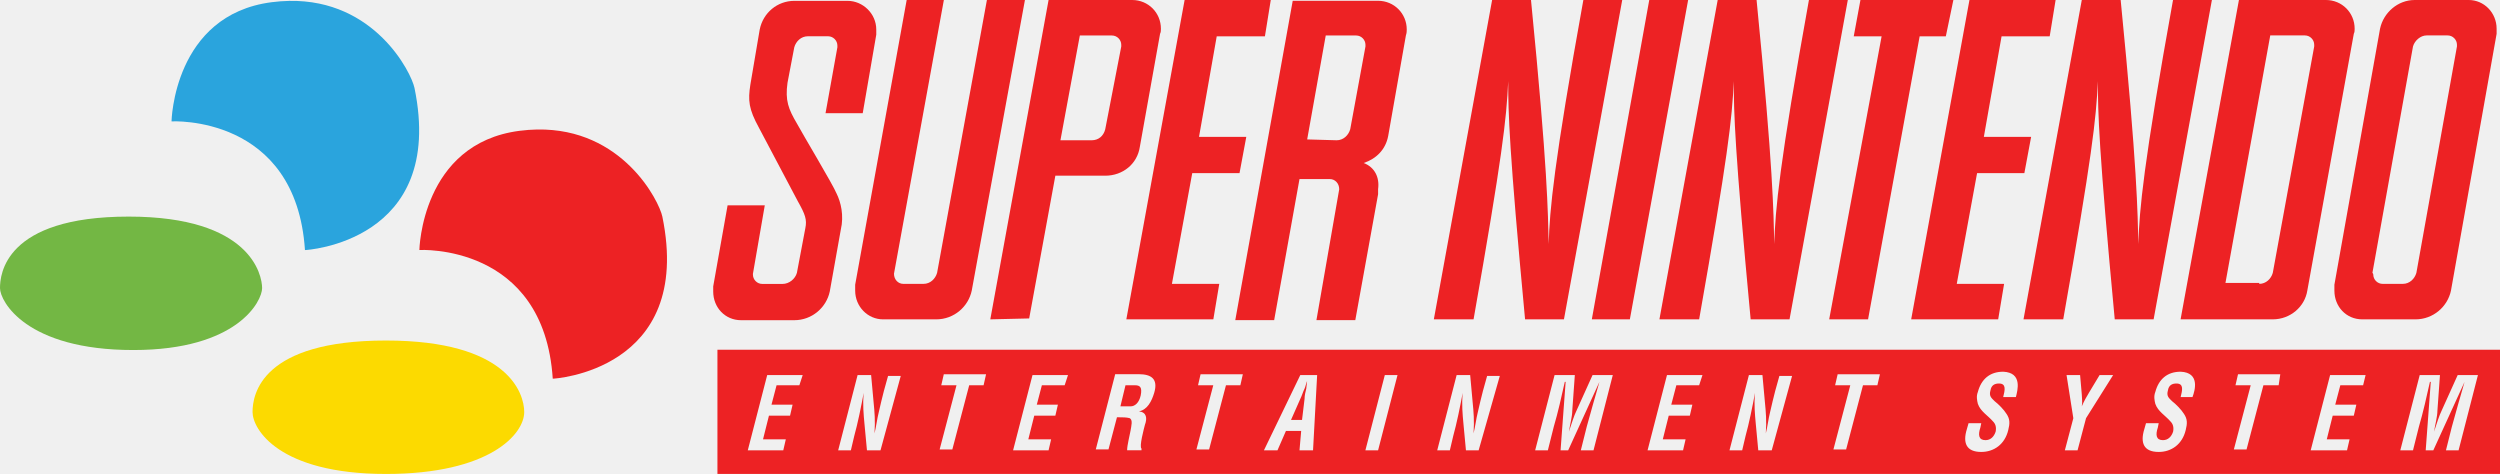
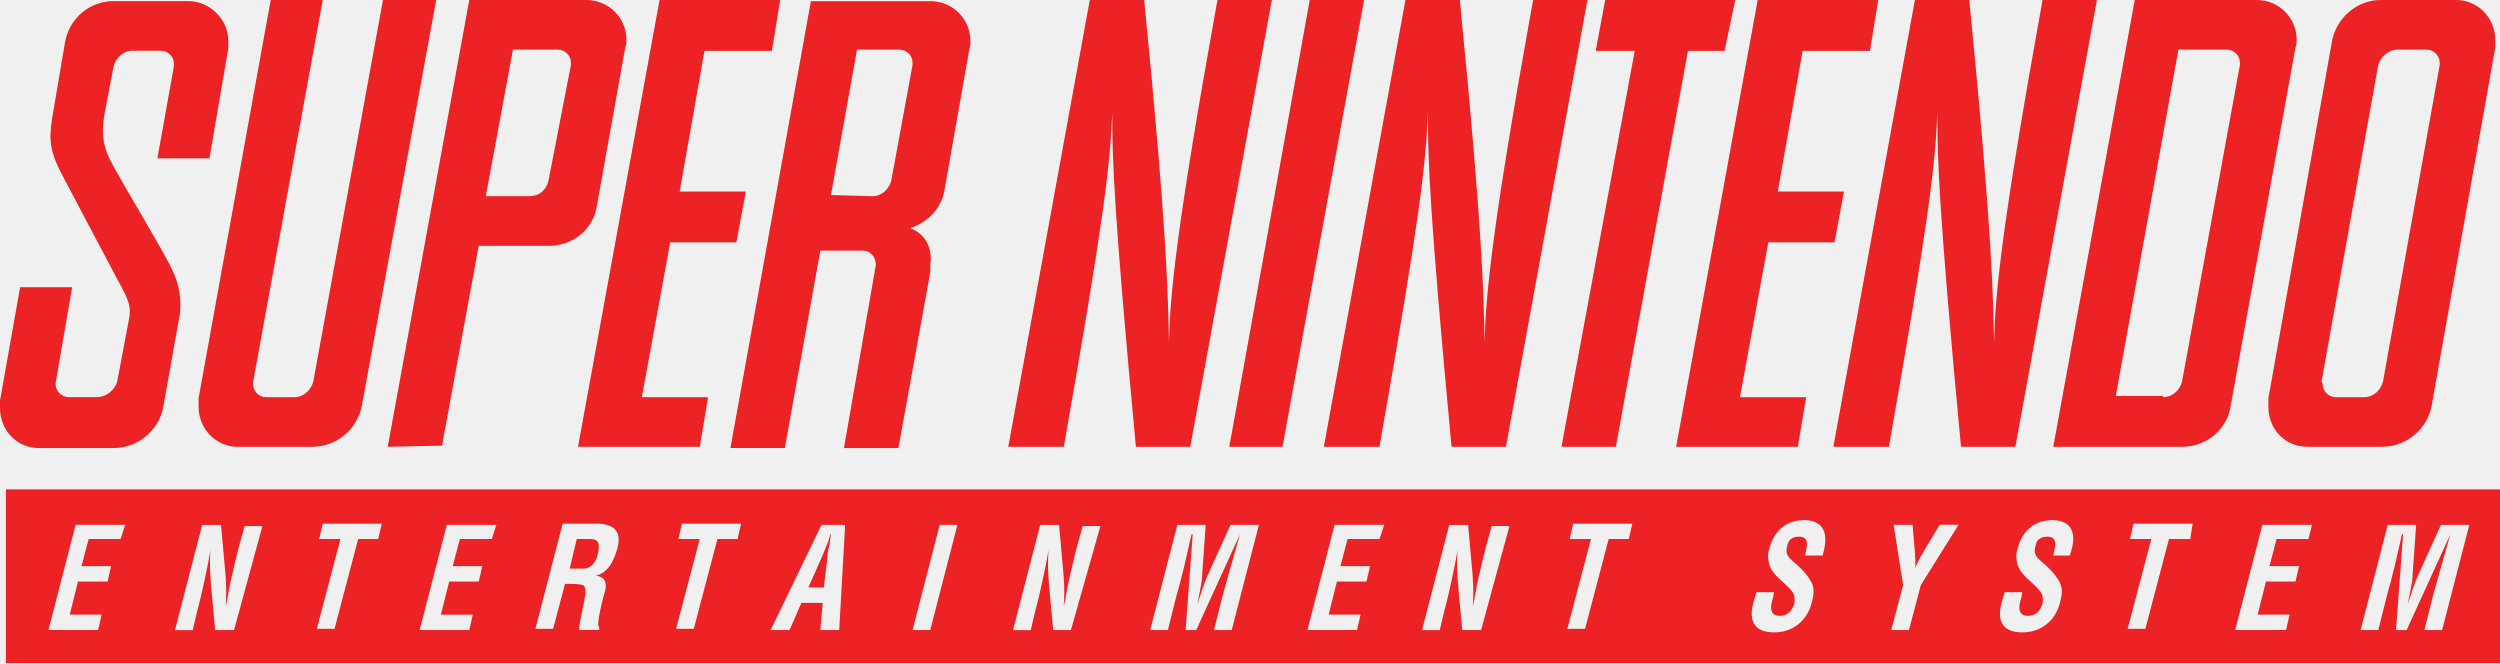
- <svg xmlns="http://www.w3.org/2000/svg" version="1.1" id="Layer_1" x="0px" y="0px" viewBox="0 0 3839 727.8" style="enable-background:new 0 0 3839 727.8;" xml:space="preserve">
-   <defs id="defs17">
- 	
+ <svg xmlns="http://www.w3.org/2000/svg" version="1.1" id="Layer_1" x="0px" y="0px" viewBox="0 0 3839 1018.3" style="enable-background:new 0 0 3839 1018.3;" xml:space="preserve">
+   <defs id="defs15">
	

- 		
- 		
- 		
- 		
- 	
		
	
			
		
				
+ 				
+ 				
+ 				
+ 				
+ 				
+ 				
+ 				
+ 				
+ 				
+ 				
			
					
					
					
- 					
- 					
- 					
- 					
- 					
- 					
- 					
+ 				
					
				
- 						
					
- 						
+ 				
					
- 						
+ 				
					
- 						
+ 				
					
- 						
+ 				
					
- 						
+ 				
					
- 						
+ 				
					
- 						
+ 				
					
- 						
- 					
- 						
- 						
- 						
- 					</defs>
+ 				</defs>
  <style type="text/css" id="style1">
- 	.st0{fill-rule:evenodd;clip-rule:evenodd;fill:#FCDA00;}
- 	.st1{fill-rule:evenodd;clip-rule:evenodd;fill:#73B744;}
- 	.st2{fill-rule:evenodd;clip-rule:evenodd;fill:#ED2224;}
- 	.st3{fill-rule:evenodd;clip-rule:evenodd;fill:#2AA4DD;}
- 	.st4{fill:#FFFFFF;}
- 	.st5{fill:#ED2224;}
- 	.st6{fill-rule:evenodd;clip-rule:evenodd;fill:#DB3127;}
- 	.st7{fill:#DB3127;}
+ 	.st0{fill:#ED2224;}
+ 	.st1{fill:#FFFFFF;}
+ 	.st2{fill:#DB3127;}
+ 	.st3{fill-rule:evenodd;clip-rule:evenodd;fill:#FCDA00;}
+ 	.st4{fill-rule:evenodd;clip-rule:evenodd;fill:#73B744;}
+ 	.st5{fill-rule:evenodd;clip-rule:evenodd;fill:#ED2224;}
+ 	.st6{fill-rule:evenodd;clip-rule:evenodd;fill:#2AA4DD;}
+ 	.st7{fill-rule:evenodd;clip-rule:evenodd;fill:#DB3127;}
</style>
-   <g id="g33">
-     <path d="m 592.699,522.9 c -190.899,0 -204.898,82.299 -204.898,109.799 0,26.1 40.099,95.102 204.898,95.102 C 752.099,727.801 805,666.599 805,632.699 805,603.799 779.999,522.9 592.699,522.9 Z" style="clip-rule:evenodd;fill:#fcda00;fill-rule:evenodd" id="path33" />
-     <path d="M 197.6,332.6 C 6.6,332.6 0,422.2 0,442.4 0,462.6 40.101,537.6 204.9,537.5 364.3,537.5 402.5,462.7 402.5,442.4 402.5,422.1 384.899,332.6 197.6,332.6 Z" style="clip-rule:evenodd;fill:#73b744;fill-rule:evenodd" id="path32" />
-     <path d="m 824.824,198.869 c -8.74,0.149 -17.812,0.806 -27.225,2.031 -150.6,19.6 -153.6,183 -153.6,183 0,0 191.201,-10.8 204.801,197.6 0,0.3 217.099,-11.701 168.299,-248.9 -4.969,-23.906 -61.178,-135.966 -192.275,-133.73 z" style="clip-rule:evenodd;fill:#ed2224;fill-rule:evenodd" id="path31" />
-     <path d="M 444.225,1.369 C 435.485,1.518 426.412,2.175 417,3.4 266.4,23 263.4,186.4 263.4,186.4 c 0,0 191.2,-10.9 204.9,197.6 0,0.3 216.999,-11.701 168.199,-248.9 C 631.531,111.193 575.322,-0.867 444.225,1.369 Z" style="clip-rule:evenodd;fill:#2aa4dd;fill-rule:evenodd" id="path30" />
-     <path d="m 1219.801,1.301 c -26,10e-8 -48.001,18.2 -53.201,44.1 l -14.299,84.299 c -3.9,24.7 -2.6,37.701 13,66.201 11.7,22.1 50.599,96 59.699,112.9 11.7,20.7 14.299,28.5 11.699,41.5 l -13,68.799 C 1221.099,428.2 1212,436 1201.6,436 H 1170.5 c -7.8,0 -14.301,-6.501 -14.301,-14.301 v -1.299 l 18.201,-105.1 h -57.1 l -22.102,124.5 v 7.799 c 0,24.6 18.201,44.1 42.801,44.1 h 81.699 c 27.3,0 49.3,-19.5 54.5,-44.1 l 16.9,-94.699 c 5.2,-22.1 0,-42.801 -6.5,-55.801 -5.2,-13 -51.9,-90.799 -61,-107.699 -12.9,-22 -18.099,-35.001 -14.299,-62.301 l 10.398,-54.5 c 2.6,-9.1 10.401,-16.9 20.801,-16.9 h 31.1 c 7.8,0 14.301,6.501 14.301,14.301 v 2.6 l -18.201,101.201 h 57.102 L 1345.6,53.199 V 45.4 C 1345.6,20.8 1324.9,1.301 1301.5,1.301 Z" style="fill:#ed2224" id="path29" />
-     <path d="m 1392.301,0 -79.102,437.199 v 9.102 c 0,24.6 19.401,44.1 42.801,44.1 h 81.699 c 27.3,0 49.3,-19.5 54.5,-44.1 L 1573.9,0 H 1515.5 L 1439,419 c -2.6,9.1 -10.401,16.9 -20.801,16.9 h -31.1 c -7.8,0 -14.299,-6.5 -14.299,-15.6 L 1449.4,0 Z" style="fill:#ed2224" id="path28" />
-     <path d="m 1819.1,0 -89.5,490.4 h 133.6 l 9.102,-54.5 h -72.701 l 31.201,-170 h 72.6 l 10.4,-55.701 h -72.602 l 27.201,-154.398 h 74 L 1951.4,0 Z" style="fill:#ed2224" id="path27" />
-     <path d="m 2291.301,0 -89.5,490.4 h 61 C 2306.901,240.101 2313.4,182.999 2316,124.6 c 0,49.3 1.3,103.702 25.9,365.801 h 59.699 L 2491.1,0 h -59.699 c -45.4,251.699 -51.901,323.001 -53.201,374.9 C 2376.899,325.601 2376.9,262.099 2351,0 Z" style="fill:#ed2224" id="path26" />
-     <path d="m 2532.6,0 -88.199,490.4 h 58.4 L 2592.301,0 Z" style="fill:#ed2224" id="path25" />
-     <path d="m 2856.9,0 -10.301,55.801 h 42.801 l -80.5,434.6 h 59.699 L 2947.801,55.801 H 2988 L 2999.6,0 Z" style="fill:#ed2224" id="path24" />
-     <path d="m 3024.301,0 -89.5,490.4 h 133.6 l 9.1,-54.5 h -72.699 l 31.199,-170 h 72.6 L 3119,210.199 h -72.6 L 3073.6,55.801 H 3147.5 L 3156.6,0 Z" style="fill:#ed2224" id="path23" />
-     <path d="m 2637.699,0 -89.5,490.4 h 61 c 44.1,-250.299 50.601,-307.401 53.201,-365.801 0,49.3 1.3,103.702 25.9,365.801 H 2748 L 2837.5,0 h -59.699 c -45.4,251.699 -51.901,323.001 -53.201,374.9 -1.3,-49.3 -1.299,-112.801 -27.199,-374.9 z" style="fill:#ed2224" id="path22" />
-     <path d="m 3196.801,0 -89.5,490.4 h 61 C 3212.401,240.101 3218.9,182.999 3221.5,124.6 c 0,49.3 1.3,103.702 25.9,365.801 h 59.699 L 3396.6,0 h -59.699 c -45.4,251.699 -51.901,323.001 -53.201,374.9 C 3282.399,325.601 3282.4,262.099 3256.5,0 Z" style="fill:#ed2224" id="path21" />
-     <path d="m 1610.199,0 -89.5,490.4 59.701,-1.4 40.199,-219.199 h 76.5 c 27.3,0 49.301,-18.202 53.201,-44.102 l 31.1,-173.799 c 1.3,-2.6 1.299,-5.201 1.299,-7.801 C 1782.699,19.5 1763.2,0 1738.6,0 Z M 3438.1,0 3348.5,490.4 h 141.4 c 27.3,0 49.299,-19.5 53.199,-44.1 L 3614.5,51.9 c 1.3,-2.6 1.301,-5.201 1.301,-7.801 C 3615.801,19.5 3596.299,0 3571.699,0 Z M 3708,0 c -26,0 -47.999,19.5 -53.199,44.1 l -70.102,393.1 v 9.102 c 0,24.6 18.201,44.1 42.801,44.1 h 81.699 c 27.3,0 49.3,-19.5 54.5,-44.1 L 3833.801,51.9 V 44.1 C 3833.801,19.5 3814.4,0 3791,0 Z M 1985.1,1.199 1896.9,491.6 h 59.699 L 1995.5,275 h 46.699 c 7.8,0 14.301,6.5 14.301,15.6 l -35,201 h 59.699 l 35,-193.299 V 290.5 c 2.5,-18.1 -5.2,-33.699 -22.1,-40.199 19.4,-6.5 33.7,-20.7 37.6,-41.5 l 27.201,-154.4 c 1.3,-3.9 1.299,-6.5 1.299,-9.1 0,-24.6 -19.5,-44.102 -44.1,-44.102 z M 3486.199,54.4 h 53.201 c 7.8,0 14.299,6.499 14.299,14.299 v 2.602 L 3490.1,419 c -2.6,9.1 -10.399,16.9 -20.799,16.9 V 434.5 h -51.9 z m 240,0 h 32.4 c 7.8,0 14.301,6.499 14.301,14.299 v 2.602 L 3710.6,419 c -2.6,9.1 -10.399,16.9 -20.799,16.9 h -31.102 c -7.8,0 -14.299,-6.501 -14.299,-14.301 0,0 -8e-4,-1.3 -1.301,-2.6 l 62.301,-347.699 c 2.6,-9.1 11.699,-16.9 20.799,-16.9 z m -2068,0.1 H 1707.5 c 7.8,0 14.301,6.501 14.301,14.301 v 2.6 L 1697.199,198.5 c -2.6,10.4 -10.399,16.9 -20.799,16.9 h -48 z m 377.602,0 H 2082.5 c 7.8,0 14.301,6.501 14.301,14.301 v 2.6 L 2073.4,198.5 c -2.6,9.1 -10.401,16.9 -20.801,16.9 l -45.299,-1.301 z" style="fill:#ed2224" id="path20" />
-     <path d="m 2007.199,585.1 c -1.3,2.6 -2.598,9.101 -3.898,11.701 -2.6,5.2 -3.9,10.4 -6.5,15.6 L 1982.5,644.801 h 16.9 l 3.9,-32.4 c 0,-5.2 1.3,-10.4 2.6,-15.6 0,-2.6 1.299,-9.101 1.299,-11.701 z" style="fill:#ed2224" id="path19" />
-     <path d="M 1728.301,591.6 1720.5,624 h 15.6 c 6.5,0 13,-5.2 15.6,-16.9 2.5,-12.9 -1.3,-15.5 -9.1,-15.5 z" style="fill:#ed2224" id="path18" />
-     <path d="M 1101.699,537.1 V 727.801 H 3839 V 537.1 Z m 1974.4,33.701 c 29.9,1.3 22.1,28.598 19.5,38.898 h -19.5 c 2.6,-10.4 5.2,-20.799 -6.5,-20.799 -6.5,0 -11.7,2.6 -13,10.4 -2.6,9.1 1.3,11.698 6.5,16.898 5.2,3.9 14.301,13 18.201,19.5 5.2,7.8 5.2,14.302 2.6,24.602 -5.2,22.1 -22.1,33.699 -41.5,33.699 -23.4,0 -28.5,-14.3 -22.1,-35 l 2.6,-9.1 h 19.5 l -1.301,6.5 c -3.9,11.7 -2.599,19.5 7.801,19.5 7.8,0 13,-5.2 15.6,-13 1.3,-6.5 -4e-4,-11.7 -3.9,-15.6 -7.8,-9.1 -19.5,-15.601 -23.4,-27.201 -1.3,-5.2 -2.6,-11.699 0,-18.199 5.2,-19.5 18.2,-31.1 38.9,-31.1 z m 272.5,0 c 29.9,1.3 22.101,28.598 18.201,38.898 h -18.201 c 2.6,-10.4 5.2,-20.799 -6.5,-20.799 -6.5,0 -11.7,2.6 -13,10.4 -2.6,9.1 1.3,11.698 6.5,16.898 5.2,3.9 14.301,13 18.201,19.5 5.2,7.8 5.2,14.302 2.6,24.602 -5.2,22.1 -22.1,33.699 -41.5,33.699 -23.4,0 -28.5,-14.3 -22.1,-35 l 2.6,-9.1 h 19.5 l -1.301,6.5 c -3.9,11.7 -2.599,19.5 7.801,19.5 7.8,0 13,-5.2 15.6,-13 1.3,-6.5 -4e-4,-11.7 -3.9,-15.6 -7.8,-9.1 -19.5,-15.601 -23.4,-27.201 -1.3,-5.2 -2.6,-11.699 0,-18.199 5.2,-19.5 18.2,-31.1 38.9,-31.1 z M 1712.5,574.6 h 36.301 c 18.4,0.1 30.1,6.6 23.6,28.6 -3.9,13 -10.4,25.9 -23.4,28.5 11.7,1.3 13,10.401 9.1,20.801 -1.3,5.2 -9.099,33.701 -5.199,36.301 v 2.6 h -22.1 c 0,-7.8 3.899,-22.101 5.199,-29.801 1.3,-7.8 3.899,-16.9 -1.301,-19.5 -5.2,-1.3 -10.4,-1.299 -15.6,-1.299 h -3.9 l -13,49.299 h -19.5 z m -263.199,0.1 h 64.898 l -3.799,16.9 h -22.1 l -25.9,98.6 h -19.5 l 25.9,-98.6 h -23.4 z m 394.299,0 H 1908.5 l -3.801,16.9 h -22.1 l -25.9,98.6 h -19.5 l 25.9,-98.6 h -23.4 z m 978.301,0 h 64.9 l -3.9,16.9 h -22.1 l -25.9,98.6 h -19.5 l 25.9,-98.6 H 2818 Z m 614.799,0 h 64.9 l -2.5,16.9 h -23.4 l -25.898,98.6 h -19.5 l 25.898,-98.6 h -23.398 z M 1178.1,576 h 54.5 l -5.1,15.6 h -35 l -7.801,29.801 h 32.4 l -3.9,16.9 h -32.398 l -9.102,36.299 h 35 L 1202.801,691.5 h -54.5 z m 138.801,0 h 20.799 l 3.9,42.801 c 1.3,13 2.601,27.199 1.301,46.699 2.6,-10.4 3.9,-22.1 6.5,-32.4 2.6,-11.7 5.199,-22.1 7.799,-32.4 l 6.5,-23.398 h 19.5 L 1352.1,691.5 h -20.799 l -3.9,-41.5 c -1.3,-14.3 -2.601,-27.199 -1.301,-46.699 -1.3,9.1 -3.9,20.799 -6.5,33.699 -2.6,11.7 -5.199,23.4 -7.799,32.4 L 1306.6,691.5 h -19.5 z m 268.6,0 h 54.5 l -5.1,15.6 h -35 l -7.801,29.801 H 1624.5 l -3.9,16.9 h -32.4 l -9.1,36.299 h 35 L 1610.199,691.5 h -54.5 z m 411.199,0 h 25.9 l -6.299,115.5 H 1995.5 l 2.6,-29.801 h -23.4 l -13,29.801 h -20.799 z m 129.801,0 h 19.5 l -29.801,115.5 h -19.5 z m 110.301,0 h 20.799 l 3.9,42.801 c 1.3,13 2.601,27.199 1.301,46.699 2.6,-10.4 3.9,-22.1 6.5,-32.4 2.6,-11.7 5.199,-22.1 7.799,-32.4 l 6.5,-23.398 h 19.5 l -32.5,114.199 h -19.5 l -3.9,-41.5 c -1.3,-14.3 -2.599,-27.199 -1.299,-46.699 -1.3,9.1 -3.9,20.799 -6.5,33.699 -2.6,11.7 -5.201,23.4 -7.801,32.4 L 2226.4,691.5 H 2207 Z m 150.398,0 h 31.102 l -3.9,54.5 c 0,9.1 -3.901,23.4 -5.201,32.4 3.9,-11.7 7.801,-24.6 11.701,-32.4 L 2445.5,576 h 31.1 L 2447,691.5 h -19.5 l 9.1,-36.301 c 6.5,-23.4 13,-46.699 19.5,-68.799 l -48,105.1 h -11.699 l 7.799,-105.1 h -1.299 c -5.2,23.4 -10.4,46.699 -16.9,68.799 L 2376.9,691.5 h -19.5 z m 172.602,0 h 54.5 l -5.102,15.6 h -35 l -7.799,29.801 h 32.4 l -3.9,16.9 H 2562.5 l -9.1,36.299 h 35 L 2584.5,691.5 H 2530 Z m 125.799,0 h 20.801 l 3.9,42.801 c 1.3,13 2.599,27.199 1.299,46.699 2.6,-10.4 3.9,-22.1 6.5,-32.4 2.6,-11.7 5.201,-22.1 7.801,-32.4 l 6.5,-23.398 h 19.5 L 2720.699,691.5 H 2700 l -3.9,-41.5 c -1.3,-14.3 -2.599,-27.199 -1.299,-46.699 -1.3,9.1 -3.9,20.799 -6.5,33.699 -2.6,11.7 -5.201,23.4 -7.801,32.4 L 2675.301,691.5 h -19.5 z m 487.801,0 h 20.799 l 2.602,29.801 c 0,5.2 1.3,11.699 0,18.199 3.9,-9.1 7.799,-15.6 11.699,-22.1 L 3224.1,576 h 20.801 l -41.6,66.199 -13,49.301 h -19.5 l 13,-49.301 z m 404.699,0 h 54.5 l -3.799,15.6 h -35 L 3586,621.4 h 32.4 l -3.9,16.9 h -32.4 L 3573,674.6 h 35 L 3604.1,691.5 h -55.799 z m 137.6,0 h 31.102 l -3.9,54.5 c 0,9.1 -3.901,23.4 -5.201,32.4 3.9,-11.7 7.801,-24.6 11.701,-32.4 L 3774,576 h 31.1 l -29.699,115.5 H 3756 l 9.1,-36.301 c 6.5,-23.4 13,-46.699 19.5,-68.799 l -48,105.1 h -11.699 l 7.799,-105.1 h -1.299 c -5.2,23.4 -10.4,46.699 -16.9,68.799 L 3705.4,691.5 h -19.5 z" style="fill:#ed2224" id="path17" />
+   <g id="g27">
+     <path d="m 174.5,1.699 c -36.3,0 -67.1,25.401 -74.4,61.701 L 80.1,181.4 C 74.7,215.9 76.501,234.1 98.301,274 114.601,304.8 169.101,408.3 181.801,431.9 198.101,461 201.7,471.8 198.1,490 l -18.199,96.199 C 176.2,598.899 163.5,609.801 149,609.801 h -43.6 c -10.9,0 -20,-9.1 -20,-20 V 588 L 110.801,441 H 30.9 L 0,615.301 v 10.898 C 0,660.699 25.4,687.9 59.9,688 H 174.301 c 38.1,0 68.899,-27.199 76.199,-61.699 l 23.6,-132.5 C 281.3,462.901 274.1,433.899 265,415.699 257.8,397.499 192.399,288.6 179.699,265 161.499,234.2 154.3,215.999 160,177.699 L 174.5,101.5 c 3.6,-12.7 14.5,-23.6 29,-23.6 h 43.6 c 10.9,0 20,9.1 20,20 V 101.5 l -25.4,141.6 h 79.9 l 29,-168.799 v -10.9 c 0,-34.5 -28.999,-61.701 -61.699,-61.701 z" style="fill:#ed2224" id="path27" />
+     <path d="M 415.699,0 304.9,611.699 v 12.701 c 0,34.5 27.2,61.699 59.9,61.699 h 114.398 c 38.1,0 68.901,-27.199 76.201,-61.699 L 669.801,0 H 588.1 L 481,586.301 c -3.6,12.7 -14.5,23.6 -29,23.6 h -43.6 c -10.9,0 -20,-9.101 -20,-21.801 L 495.6,0 Z" style="fill:#ed2224" id="path26" />
+     <path d="M 1012.801,0 887.6,686.1 h 187 l 12.701,-76.199 H 985.6 l 43.6,-237.801 h 101.602 l 14.5,-78 h -101.602 l 38.102,-216 h 103.5 L 1198,0 Z" style="fill:#ed2224" id="path25" />
+     <path d="m 1673.5,0 -125.199,686.1 h 85.299 C 1695.299,335.701 1704.4,255.899 1708,174.199 c 0,69 1.801,145.201 36.301,511.9 h 83.5 L 1953,0 h -83.5 c -63.5,352.199 -72.6,452 -74.4,524.6 C 1793.3,455.6 1793.3,366.699 1757,0 Z" style="fill:#ed2224" id="path24" />
+     <path d="m 2011.199,0 -123.5,686.1 h 81.701 L 2094.699,0 Z" style="fill:#ed2224" id="path23" />
+     <path d="m 2464.9,0 -14.5,78.1 h 59.9 l -112.5,608 h 83.5 L 2592,78.1 h 56.301 L 2664.6,0 Z" style="fill:#ed2224" id="path22" />
+     <path d="m 2699.1,0 -125.199,686.1 h 186.9 L 2773.5,609.9 h -101.6 l 43.5,-237.801 h 101.699 l 14.5,-78 H 2730 L 2768.1,78.1 H 2871.5 L 2884.199,0 Z" style="fill:#ed2224" id="path21" />
+     <path d="m 2158.199,0 -125.299,686.1 h 85.4 c 61.7,-350.399 70.798,-430.201 74.398,-511.9 0,69 1.801,145.201 36.301,511.9 h 83.5 L 2437.699,0 h -83.5 c -63.5,352.199 -72.598,452 -74.398,524.6 C 2278.001,455.6 2277.999,366.699 2241.699,0 Z" style="fill:#ed2224" id="path20" />
+     <path d="m 2940.5,0 -125.199,686.1 h 85.299 C 2962.299,335.701 2971.4,255.899 2975,174.199 c 0,69 1.801,145.201 36.301,511.9 h 83.5 L 3220,0 h -83.5 c -63.5,352.199 -72.6,452 -74.4,524.6 C 3060.3,455.6 3060.3,366.699 3024,0 Z" style="fill:#ed2224" id="path19" />
+     <path d="M 720.6,0 595.4,686.1 678.801,684.301 735.1,377.5 h 107.1 c 38.1,0 69,-25.399 74.4,-61.699 L 960.199,72.6 C 961.999,69 962,65.299 962,61.699 962,27.199 934.801,0 900.301,0 Z M 3278.1,0 3153,686.1 h 197.801 c 38.1,0 68.998,-27.199 74.398,-61.699 L 3525,72.6 c 1.8,-3.6 1.801,-7.3 1.801,-10.9 C 3526.801,27.199 3499.599,0 3465.1,0 Z m 377.6,0 c -36.3,0 -67.198,27.199 -74.398,61.699 l -98,550 v 12.701 c 0,34.5 25.399,61.699 59.898,61.699 h 114.4 c 38.1,0 68.901,-27.199 76.201,-61.699 l 98,-551.801 V 61.699 C 3831.801,27.199 3804.6,0 3771.9,0 Z m -2410.5,1.801 -123.5,686.1 h 83.5 l 54.5,-303.1 H 1325 c 10.9,0 20,9.099 20,21.799 L 1296,688 h 83.6 l 49,-270.5 v -10.9 c 3.6,-25.4 -7.3,-47.199 -30.9,-56.299 27.2,-9.1 47.202,-29.102 52.602,-58.102 l 38.1,-216 c 1.8,-5.4 1.799,-9.099 1.799,-12.699 0,-34.5 -27.199,-61.699 -61.699,-61.699 z M 787.699,76.199 h 69 c 10.9,0 20,9.1 20,20 v 3.602 l -34.5,177.898 c -3.6,14.5 -14.5,23.602 -29,23.602 H 746 Z m 528.301,0 h 65.301 c 10.9,0 20,9.1 20,20 v 3.602 l -32.701,177.898 c -3.6,12.7 -14.5,23.602 -29,23.602 L 1276,299.5 Z m 2029.199,0 h 74.4 c 10.9,0 20,9.1 20,20 v 3.602 l -88.9,486.5 c -3.6,12.7 -14.5,23.6 -29,23.6 h -0.1 V 608 H 3249 Z m 335.801,0 h 45.4 c 10.9,0 20,9.1 20,20 v 3.602 l -87.1,486.5 c -3.6,12.7 -14.5,23.6 -29,23.6 h -43.602 c -10.9,0 -20,-9.1 -20,-20 0,0 0,-1.8 -1.799,-3.6 L 3652,99.801 c 3.6,-12.7 16.3,-23.602 29,-23.602 z" style="fill:#ed2224" id="path18" />
+     <path d="m 1275.9,818.6 c -1.8,3.6 -3.6,12.701 -5.4,16.301 -3.6,7.3 -5.4,14.499 -9.1,21.799 l -20,45.4 h 23.699 l 5.4,-45.4 c 0,-7.3 1.8,-14.499 3.6,-21.799 0,-3.6 1.801,-12.701 1.801,-16.301 z" style="fill:#ed2224" id="path17" />
+     <path d="m 885.699,827.699 -10.898,45.4 h 21.799 c 9.1,0 18.201,-7.3 21.801,-23.6 3.7,-18.2 -1.801,-21.801 -12.701,-21.801 z" style="fill:#ed2224" id="path16" />
+     <path d="m 9.1,751.5 v 266.801 H 3839 V 751.5 Z M 2771.6,798.6 c 41.9,1.9 31.001,40 27.301,54.5 h -27.201 c 3.6,-14.5 7.3,-29 -9.1,-29 -9.1,0 -16.299,3.6 -18.199,14.5 -3.6,12.7 1.8,16.3 9.1,23.6 7.3,5.4 20,18.201 25.4,27.201 7.3,10.9 7.3,20 3.6,34.5 -7.3,30.9 -30.9,47.199 -58.1,47.199 -32.7,0 -39.9,-20 -30.9,-49 l 3.6,-12.699 h 27.201 L 2722.5,918.5 c -5.4,16.3 -3.6,27.199 10.9,27.199 10.9,0 18.199,-7.299 21.799,-18.199 1.8,-9.1 0,-16.301 -5.398,-21.801 -10.9,-12.7 -27.201,-21.8 -32.701,-38.1 -1.8,-7.3 -3.6,-16.3 0,-25.4 7.3,-27.2 25.4,-43.6 54.5,-43.6 z m 381.201,0 c 41.8,1.9 30.9,40 25.5,54.5 h -25.4 c 3.6,-14.5 7.3,-29 -9.1,-29 -9.1,0 -16.301,3.6 -18.201,14.5 -3.6,12.7 1.8,16.3 9.1,23.6 7.3,5.4 20,18.201 25.4,27.201 7.3,10.9 7.3,20 3.6,34.5 -7.3,30.9 -30.9,47.199 -58.1,47.199 -32.7,0 -39.9,-20 -30.9,-49 l 3.602,-12.699 H 3105.5 l -1.801,9.1 c -5.4,16.3 -3.6,27.199 10.9,27.199 10.9,0 18.201,-7.299 21.801,-18.199 1.8,-9.1 -4e-4,-16.301 -5.4,-21.801 -10.9,-12.7 -27.199,-21.8 -32.699,-38.1 -1.8,-7.3 -3.6,-16.3 0,-25.4 7.3,-27.2 25.4,-43.6 54.5,-43.6 z m -2657.301,5.5 h 90.801 l -5.5,23.6 H 550 L 513.699,965.6 H 486.5 l 36.301,-137.9 h -32.701 z m 368.5,0 h 50.801 c 25.4,0 41.799,9.1 32.699,39.9 -5.4,18.2 -14.499,36.3 -32.699,39.9 16.3,1.8 18.199,14.5 12.699,29 -1.8,7.3 -12.701,47.199 -7.301,50.799 v 3.602 h -30.898 c 0,-10.9 5.399,-30.901 7.299,-41.701 1.8,-10.9 5.401,-23.599 -1.799,-27.199 -7.3,-1.8 -14.501,-1.801 -21.801,-1.801 h -5.4 l -18.199,69 h -27.201 z m 183.199,0 H 1138 l -5.4,23.6 h -30.9 l -36.299,137.9 h -27.201 L 1074.5,827.699 h -32.699 z m 1368.602,0 h 90.799 l -5.4,23.6 h -30.898 L 2434,965.6 h -27.199 l 36.299,-137.9 h -32.699 z m 860.398,0 H 3367 l -3.6,23.6 h -32.701 l -36.299,137.9 h -27.201 L 3303.5,827.699 h -32.699 z m -297.6,1.701 h 29 l -58,92.699 -18.199,69 h -27.201 l 18.201,-69 -14.5,-92.6 h 29 l 3.6,41.699 c 0,7.3 1.8,16.3 0,25.4 5.4,-12.7 10.901,-21.8 16.301,-30.9 z m -2862.5,0.1 h 76.201 l -7.201,21.799 h -49 l -10.9,41.701 h 45.4 L 165.199,893 h -45.398 l -12.701,50.801 h 49 l -5.4,23.6 H 74.4 Z m 1933.301,0 h 76.199 l -7.299,21.799 h -49 l -10.9,41.701 h 45.4 L 2098.4,893 H 2053 l -12.699,50.801 h 49 l -5.4,23.6 h -76.201 z m 1424.699,0 h 76.201 l -5.4,21.799 h -49 L 3485,869.4 h 45.4 L 3525,893 h -45.4 l -12.699,50.801 h 49 l -5.4,23.6 h -78.1 z M 686.1,806 h 76.201 l -7.201,21.699 h -49 l -10.9,41.701 h 45.4 L 735.199,893 H 689.801 L 677,943.9 h 49 L 720.6,967.5 H 644.4 Z M 1261.5,806 h 36.301 l -9.102,161.5 h -29 l 3.602,-41.699 h -32.701 L 1212.4,967.5 h -29 z m 181.5,0 h 27.199 L 1428.5,967.5 h -27.199 z m 364.9,0 H 1851.5 l -5.4,76.199 c 0,12.7 -5.399,32.7 -7.299,45.4 5.4,-16.3 10.899,-34.5 16.299,-45.4 L 1889.6,806 h 43.6 l -41.799,161.5 h -27.201 l 12.701,-50.801 c 9.1,-32.7 18.199,-65.299 27.199,-96.199 l -67.199,147 h -16.301 l 10.9,-147 h -1.801 c -7.3,32.7 -14.5,65.299 -23.6,96.199 L 1793.4,967.5 h -27.201 z m 1858.699,0 h 43.6 l -5.398,76.199 c 0,12.7 -5.401,32.7 -7.301,45.4 5.4,-16.3 10.901,-34.5 16.301,-45.4 L 3748.301,806 h 43.6 l -41.801,161.5 h -27.199 l 12.699,-50.801 c 9.1,-32.7 18.201,-65.299 27.201,-96.199 l -67.201,147 h -16.299 l 10.898,-147 h -1.799 c -7.3,32.7 -14.5,65.299 -23.6,96.199 L 3652.1,967.5 h -27.199 z m -3356.199,0.1 h 29 L 344.801,866 c 1.8,18.2 3.599,38.101 1.799,65.301 3.6,-14.5 5.4,-30.9 9.1,-45.4 3.6,-16.3 7.3,-30.9 10.9,-45.4 l 9.1,-32.699 H 403 L 359.4,967.5 h -29 L 325,909.4 c -1.8,-20 -3.601,-38.101 -1.801,-65.301 -1.8,12.7 -5.4,29.001 -9.1,47.201 -3.6,16.3 -7.3,32.698 -10.9,45.398 l -7.299,30.9 h -27.201 z m 1286.9,0 h 29 L 1631.699,866 c 1.8,18.2 3.601,38.101 1.801,65.301 3.6,-14.5 5.4,-30.9 9.1,-45.4 3.6,-16.3 7.3,-30.9 10.9,-45.4 l 9.1,-32.699 h 27.201 L 1644.5,967.5 h -27.199 l -5.4,-58.1 c -1.8,-20 -3.601,-38.101 -1.801,-65.301 -1.8,12.7 -5.4,29.001 -9.1,47.201 -3.6,16.3 -7.3,32.698 -10.9,45.398 l -7.299,30.9 h -27.201 z m 628.1,0 h 29 L 2259.801,866 c 1.8,18.2 3.599,38.101 1.799,65.301 3.6,-14.5 5.4,-30.9 9.1,-45.4 3.6,-16.3 7.3,-30.9 10.9,-45.4 l 9.1,-32.699 h 27.201 l -43.5,159.699 h -29 L 2240,909.4 c -1.8,-20 -3.601,-38.101 -1.801,-65.301 -1.8,12.7 -5.4,29.001 -9.1,47.201 -3.6,16.3 -7.3,32.698 -10.9,45.398 l -7.299,30.9 h -27.201 z" style="fill:#ed2224" id="path15" />
  </g>
</svg>
